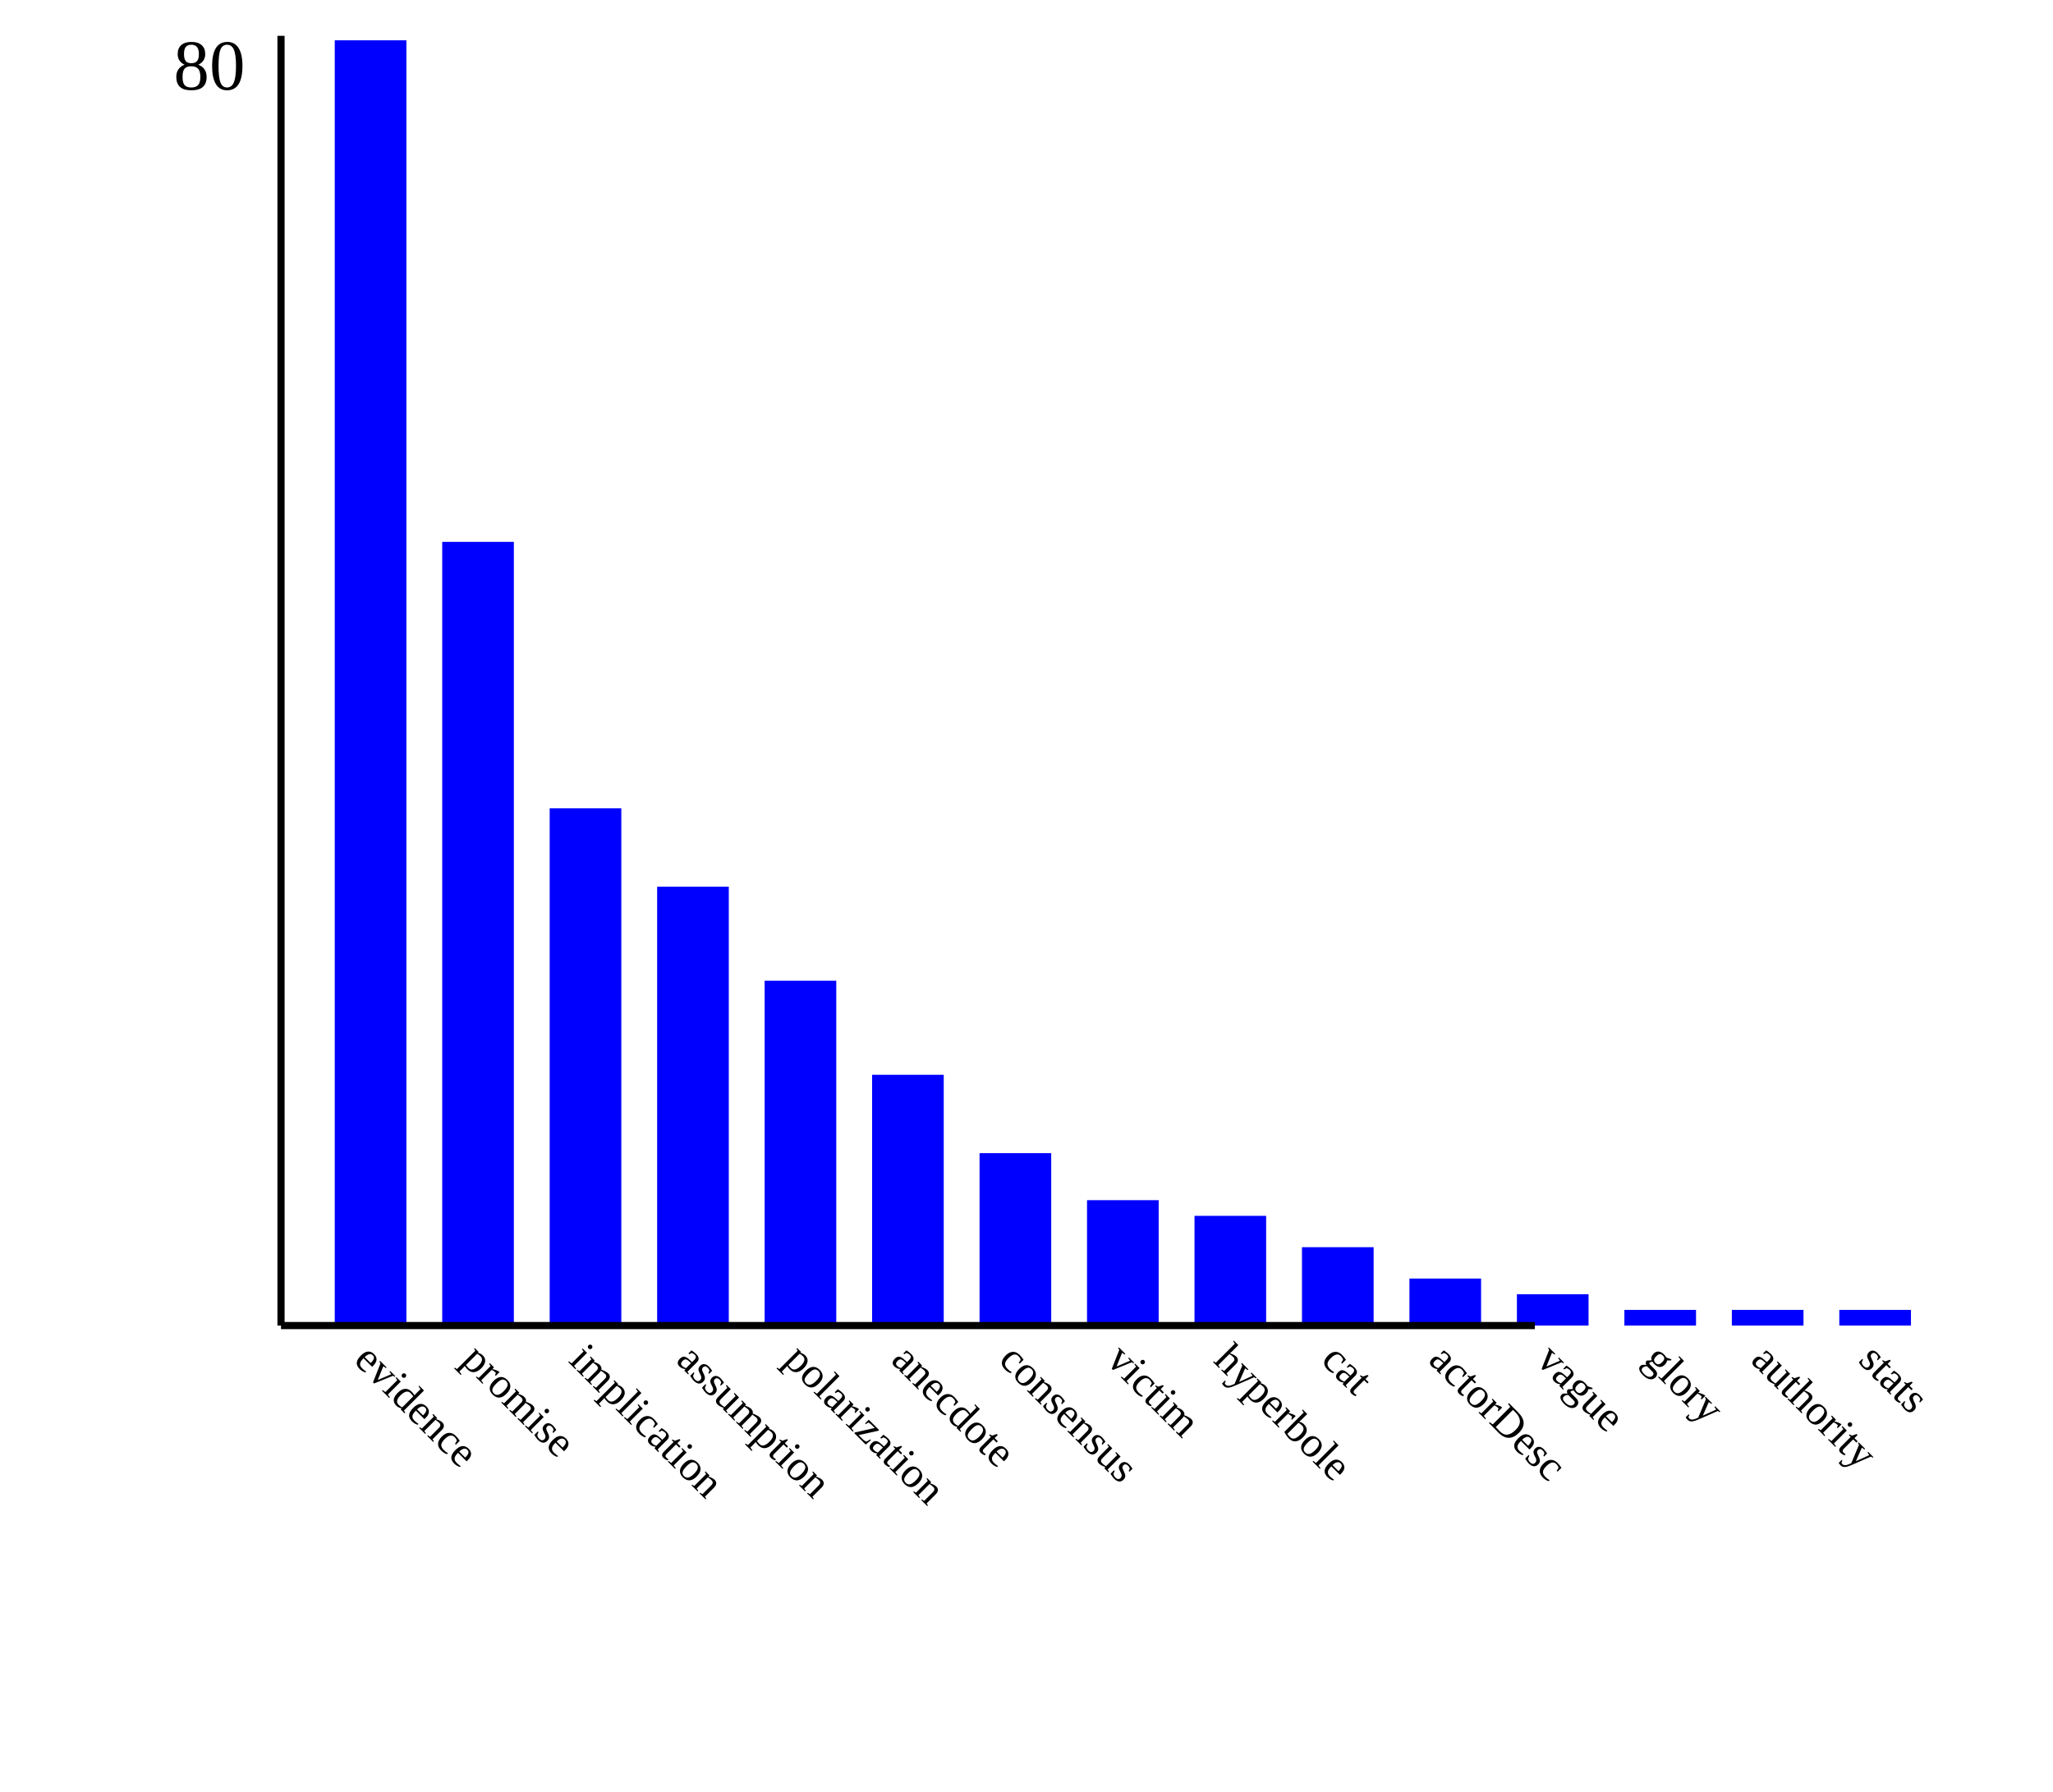
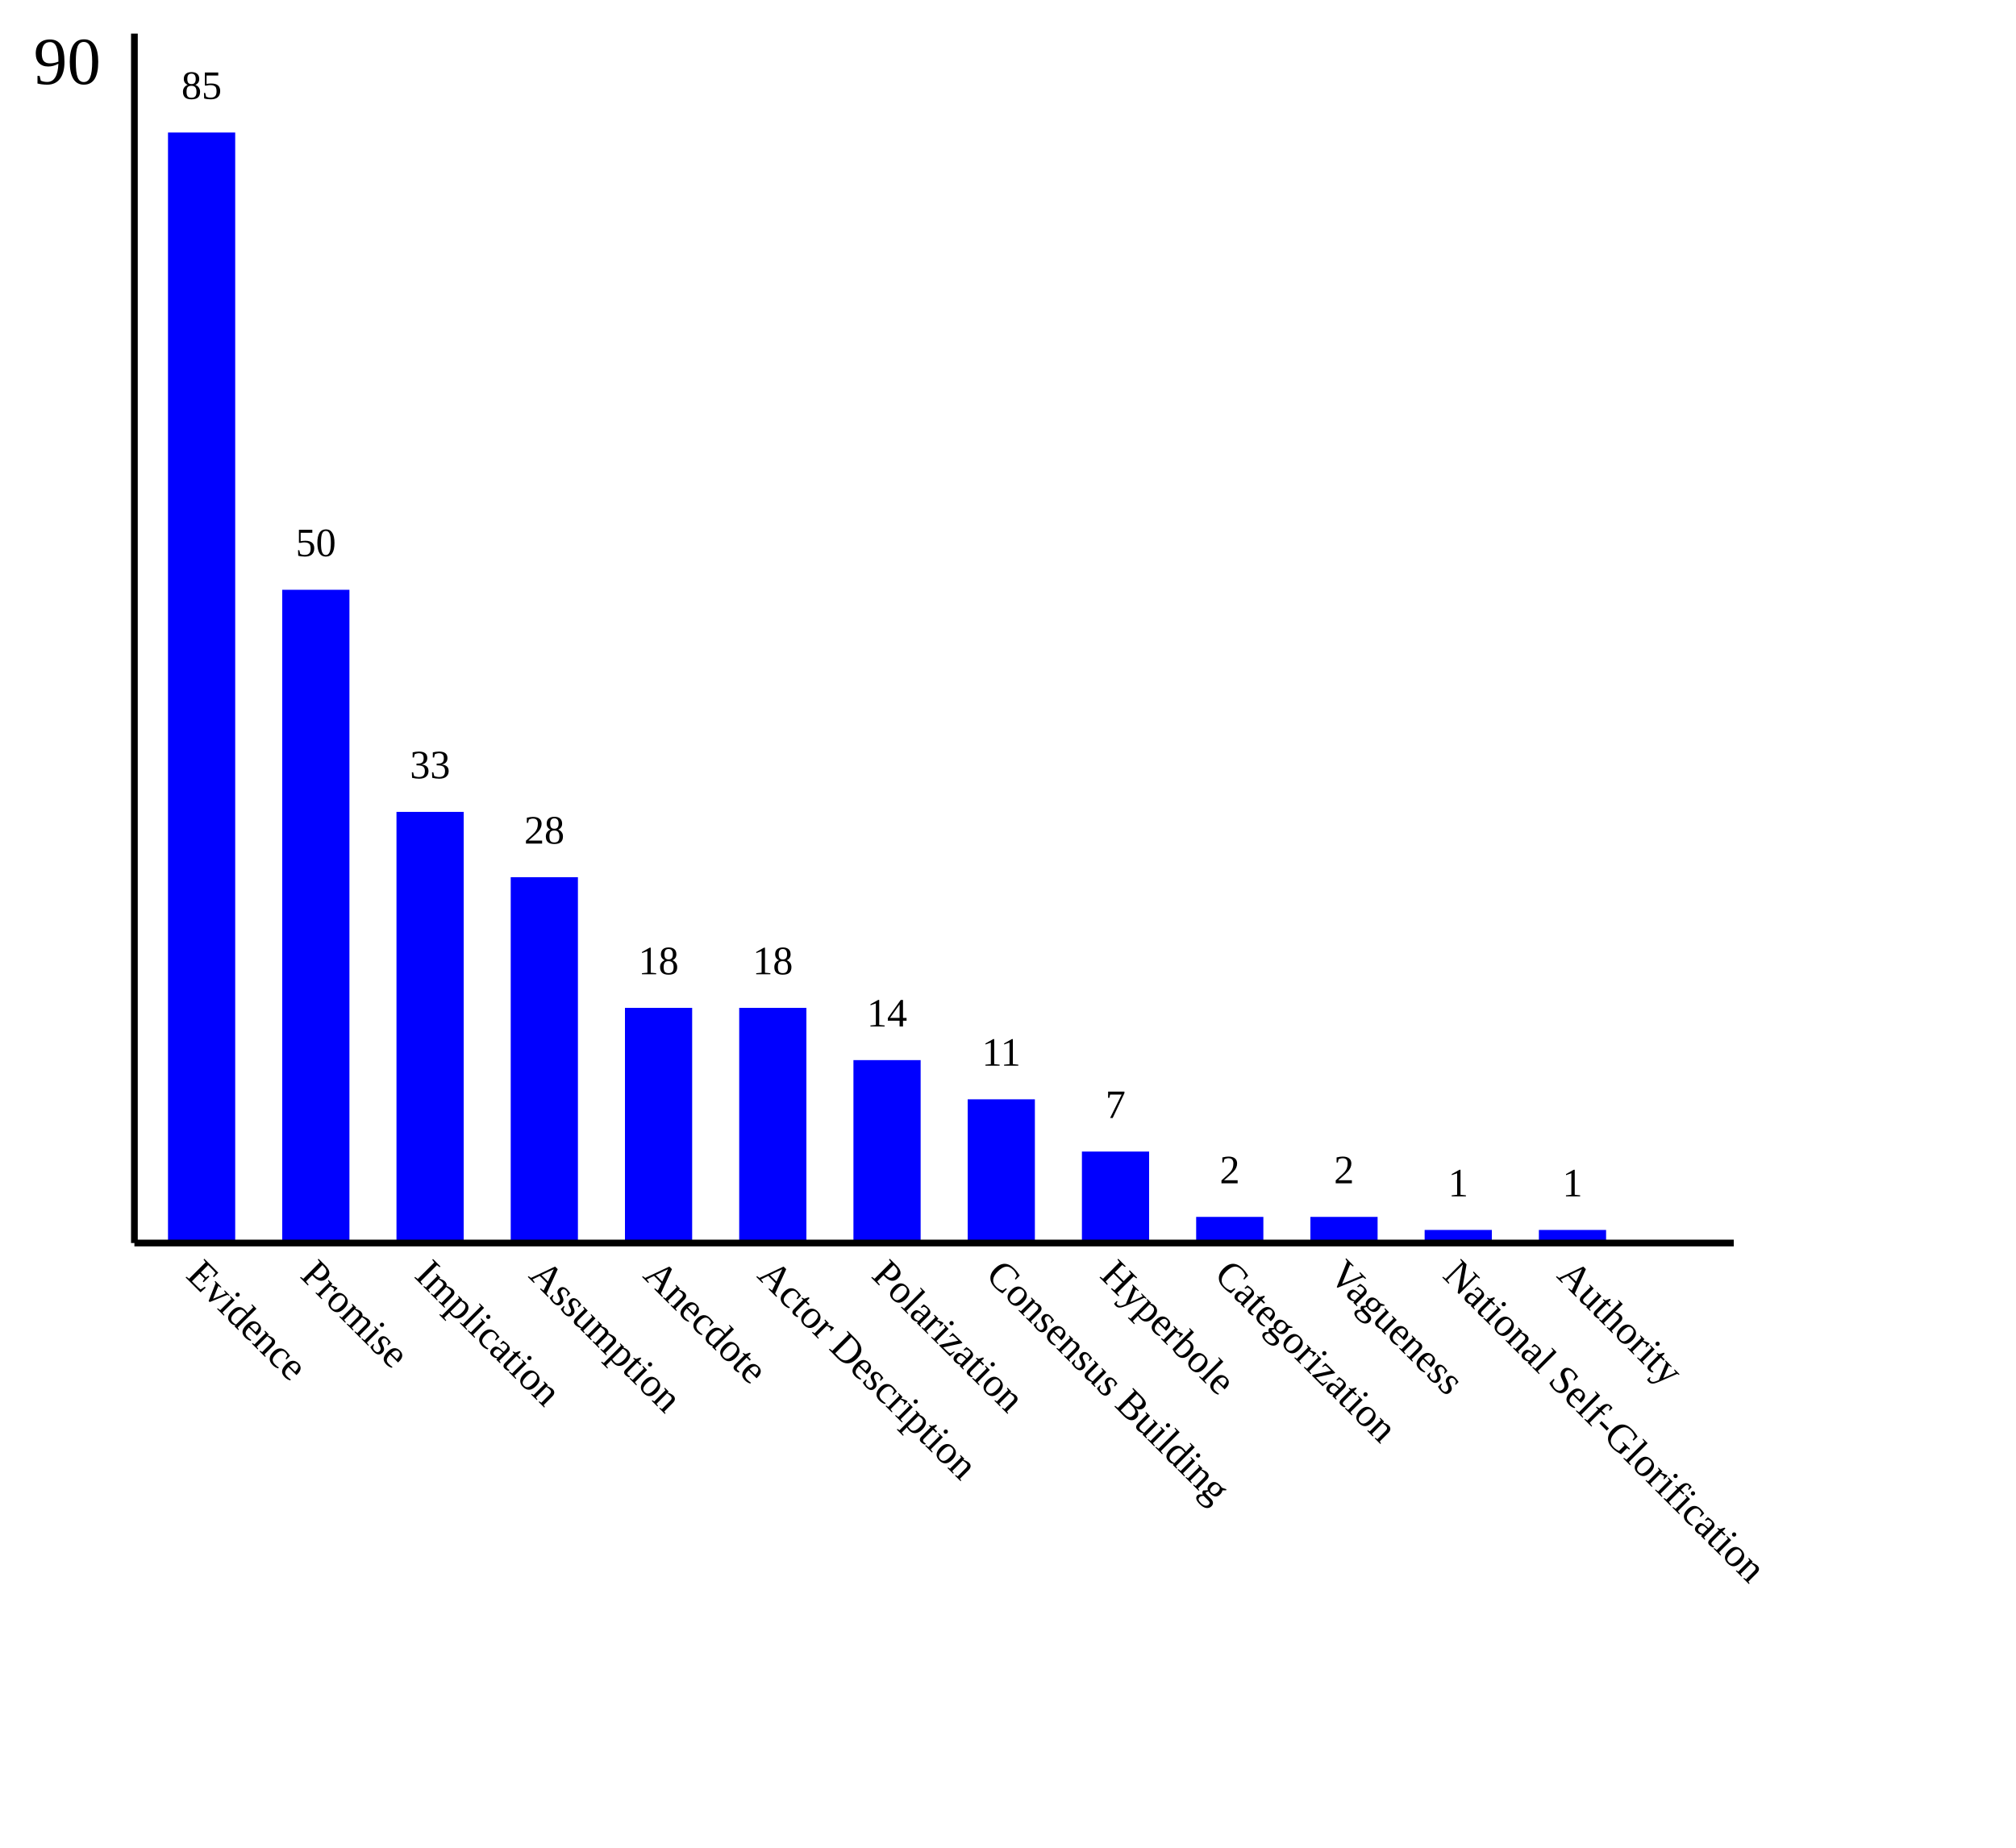
- <svg xmlns="http://www.w3.org/2000/svg" height="500">
+ <svg xmlns="http://www.w3.org/2000/svg" height="600" viewBox="0 0 600 550">
  <g transform="translate(40 370)">
-     <text x="-30" y="-345" font-size="20">80</text>82<rect x="15" y="-358.75" height="358.75" width="20" fill="blue" />
-     <text x="20" y="10" color="black" transform="rotate(45 20 10)">evidence</text>50<rect x="45" y="-218.75" height="218.75" width="20" fill="blue" />
-     <text x="50" y="10" color="black" transform="rotate(45 50 10)">promise</text>33<rect x="75" y="-144.375" height="144.375" width="20" fill="blue" />
-     <text x="80" y="10" color="black" transform="rotate(45 80 10)">implication</text>28<rect x="105" y="-122.5" height="122.5" width="20" fill="blue" />
-     <text x="110" y="10" color="black" transform="rotate(45 110 10)">assumption</text>22<rect x="135" y="-96.25" height="96.25" width="20" fill="blue" />
-     <text x="140" y="10" color="black" transform="rotate(45 140 10)">polarization</text>16<rect x="165" y="-70" height="70" width="20" fill="blue" />
-     <text x="170" y="10" color="black" transform="rotate(45 170 10)">anecdote</text>11<rect x="195" y="-48.125" height="48.125" width="20" fill="blue" />
-     <text x="200" y="10" color="black" transform="rotate(45 200 10)">consensus</text>8<rect x="225" y="-35" height="35" width="20" fill="blue" />
-     <text x="230" y="10" color="black" transform="rotate(45 230 10)">victim</text>7<rect x="255" y="-30.625" height="30.625" width="20" fill="blue" />
-     <text x="260" y="10" color="black" transform="rotate(45 260 10)">hyperbole</text>5<rect x="285" y="-21.875" height="21.875" width="20" fill="blue" />
-     <text x="290" y="10" color="black" transform="rotate(45 290 10)">cat</text>3<rect x="315" y="-13.125" height="13.125" width="20" fill="blue" />
-     <text x="320" y="10" color="black" transform="rotate(45 320 10)">actorDesc</text>2<rect x="345" y="-8.75" height="8.75" width="20" fill="blue" />
-     <text x="350" y="10" color="black" transform="rotate(45 350 10)">vague</text>1<rect x="375" y="-4.375" height="4.375" width="20" fill="blue" />
-     <text x="380" y="10" color="black" transform="rotate(45 380 10)">glory</text>1<rect x="405" y="-4.375" height="4.375" width="20" fill="blue" />
-     <text x="410" y="10" color="black" transform="rotate(45 410 10)">authority</text>1<rect x="435" y="-4.375" height="4.375" width="20" fill="blue" />
-     <text x="440" y="10" color="black" transform="rotate(45 440 10)">stats</text>
-     <line x1="0" y1="0" x2="350" y2="0" stroke="black" stroke-width="2" />
+     <text x="-30" y="-345" font-size="20">90</text>
+     <text color="black" x="20" y="-340.556" text-anchor="middle">85</text>
+     <rect x="10" y="-330.556" height="330.556" width="20" fill="blue" />
+     <text x="15" y="10" color="black" transform="rotate(45 15 10)">Evidence</text>
+     <text color="black" x="54" y="-204.444" text-anchor="middle">50</text>
+     <rect x="44" y="-194.444" height="194.444" width="20" fill="blue" />
+     <text x="49" y="10" color="black" transform="rotate(45 49 10)">Promise</text>
+     <text color="black" x="88" y="-138.333" text-anchor="middle">33</text>
+     <rect x="78" y="-128.333" height="128.333" width="20" fill="blue" />
+     <text x="83" y="10" color="black" transform="rotate(45 83 10)">Implication</text>
+     <text color="black" x="122" y="-118.889" text-anchor="middle">28</text>
+     <rect x="112" y="-108.889" height="108.889" width="20" fill="blue" />
+     <text x="117" y="10" color="black" transform="rotate(45 117 10)">Assumption</text>
+     <text color="black" x="156" y="-80" text-anchor="middle">18</text>
+     <rect x="146" y="-70" height="70" width="20" fill="blue" />
+     <text x="151" y="10" color="black" transform="rotate(45 151 10)">Anecdote</text>
+     <text color="black" x="190" y="-80" text-anchor="middle">18</text>
+     <rect x="180" y="-70" height="70" width="20" fill="blue" />
+     <text x="185" y="10" color="black" transform="rotate(45 185 10)">Actor Description</text>
+     <text color="black" x="224" y="-64.444" text-anchor="middle">14</text>
+     <rect x="214" y="-54.444" height="54.444" width="20" fill="blue" />
+     <text x="219" y="10" color="black" transform="rotate(45 219 10)">Polarization</text>
+     <text color="black" x="258" y="-52.778" text-anchor="middle">11</text>
+     <rect x="248" y="-42.778" height="42.778" width="20" fill="blue" />
+     <text x="253" y="10" color="black" transform="rotate(45 253 10)">Consensus Building</text>
+     <text color="black" x="292" y="-37.222" text-anchor="middle">7</text>
+     <rect x="282" y="-27.222" height="27.222" width="20" fill="blue" />
+     <text x="287" y="10" color="black" transform="rotate(45 287 10)">Hyperbole</text>
+     <text color="black" x="326" y="-17.778" text-anchor="middle">2</text>
+     <rect x="316" y="-7.778" height="7.778" width="20" fill="blue" />
+     <text x="321" y="10" color="black" transform="rotate(45 321 10)">Categorization</text>
+     <text color="black" x="360" y="-17.778" text-anchor="middle">2</text>
+     <rect x="350" y="-7.778" height="7.778" width="20" fill="blue" />
+     <text x="355" y="10" color="black" transform="rotate(45 355 10)">Vagueness</text>
+     <text color="black" x="394" y="-13.889" text-anchor="middle">1</text>
+     <rect x="384" y="-3.889" height="3.889" width="20" fill="blue" />
+     <text x="389" y="10" color="black" transform="rotate(45 389 10)">National Self-Glorification</text>
+     <text color="black" x="428" y="-13.889" text-anchor="middle">1</text>
+     <rect x="418" y="-3.889" height="3.889" width="20" fill="blue" />
+     <text x="423" y="10" color="black" transform="rotate(45 423 10)">Authority</text>
+     <line x1="0" y1="0" x2="476" y2="0" stroke="black" stroke-width="2" />
    <line x1="0" y1="0" x2="0" y2="-360" stroke="black" stroke-width="2" />
  </g>
</svg>
